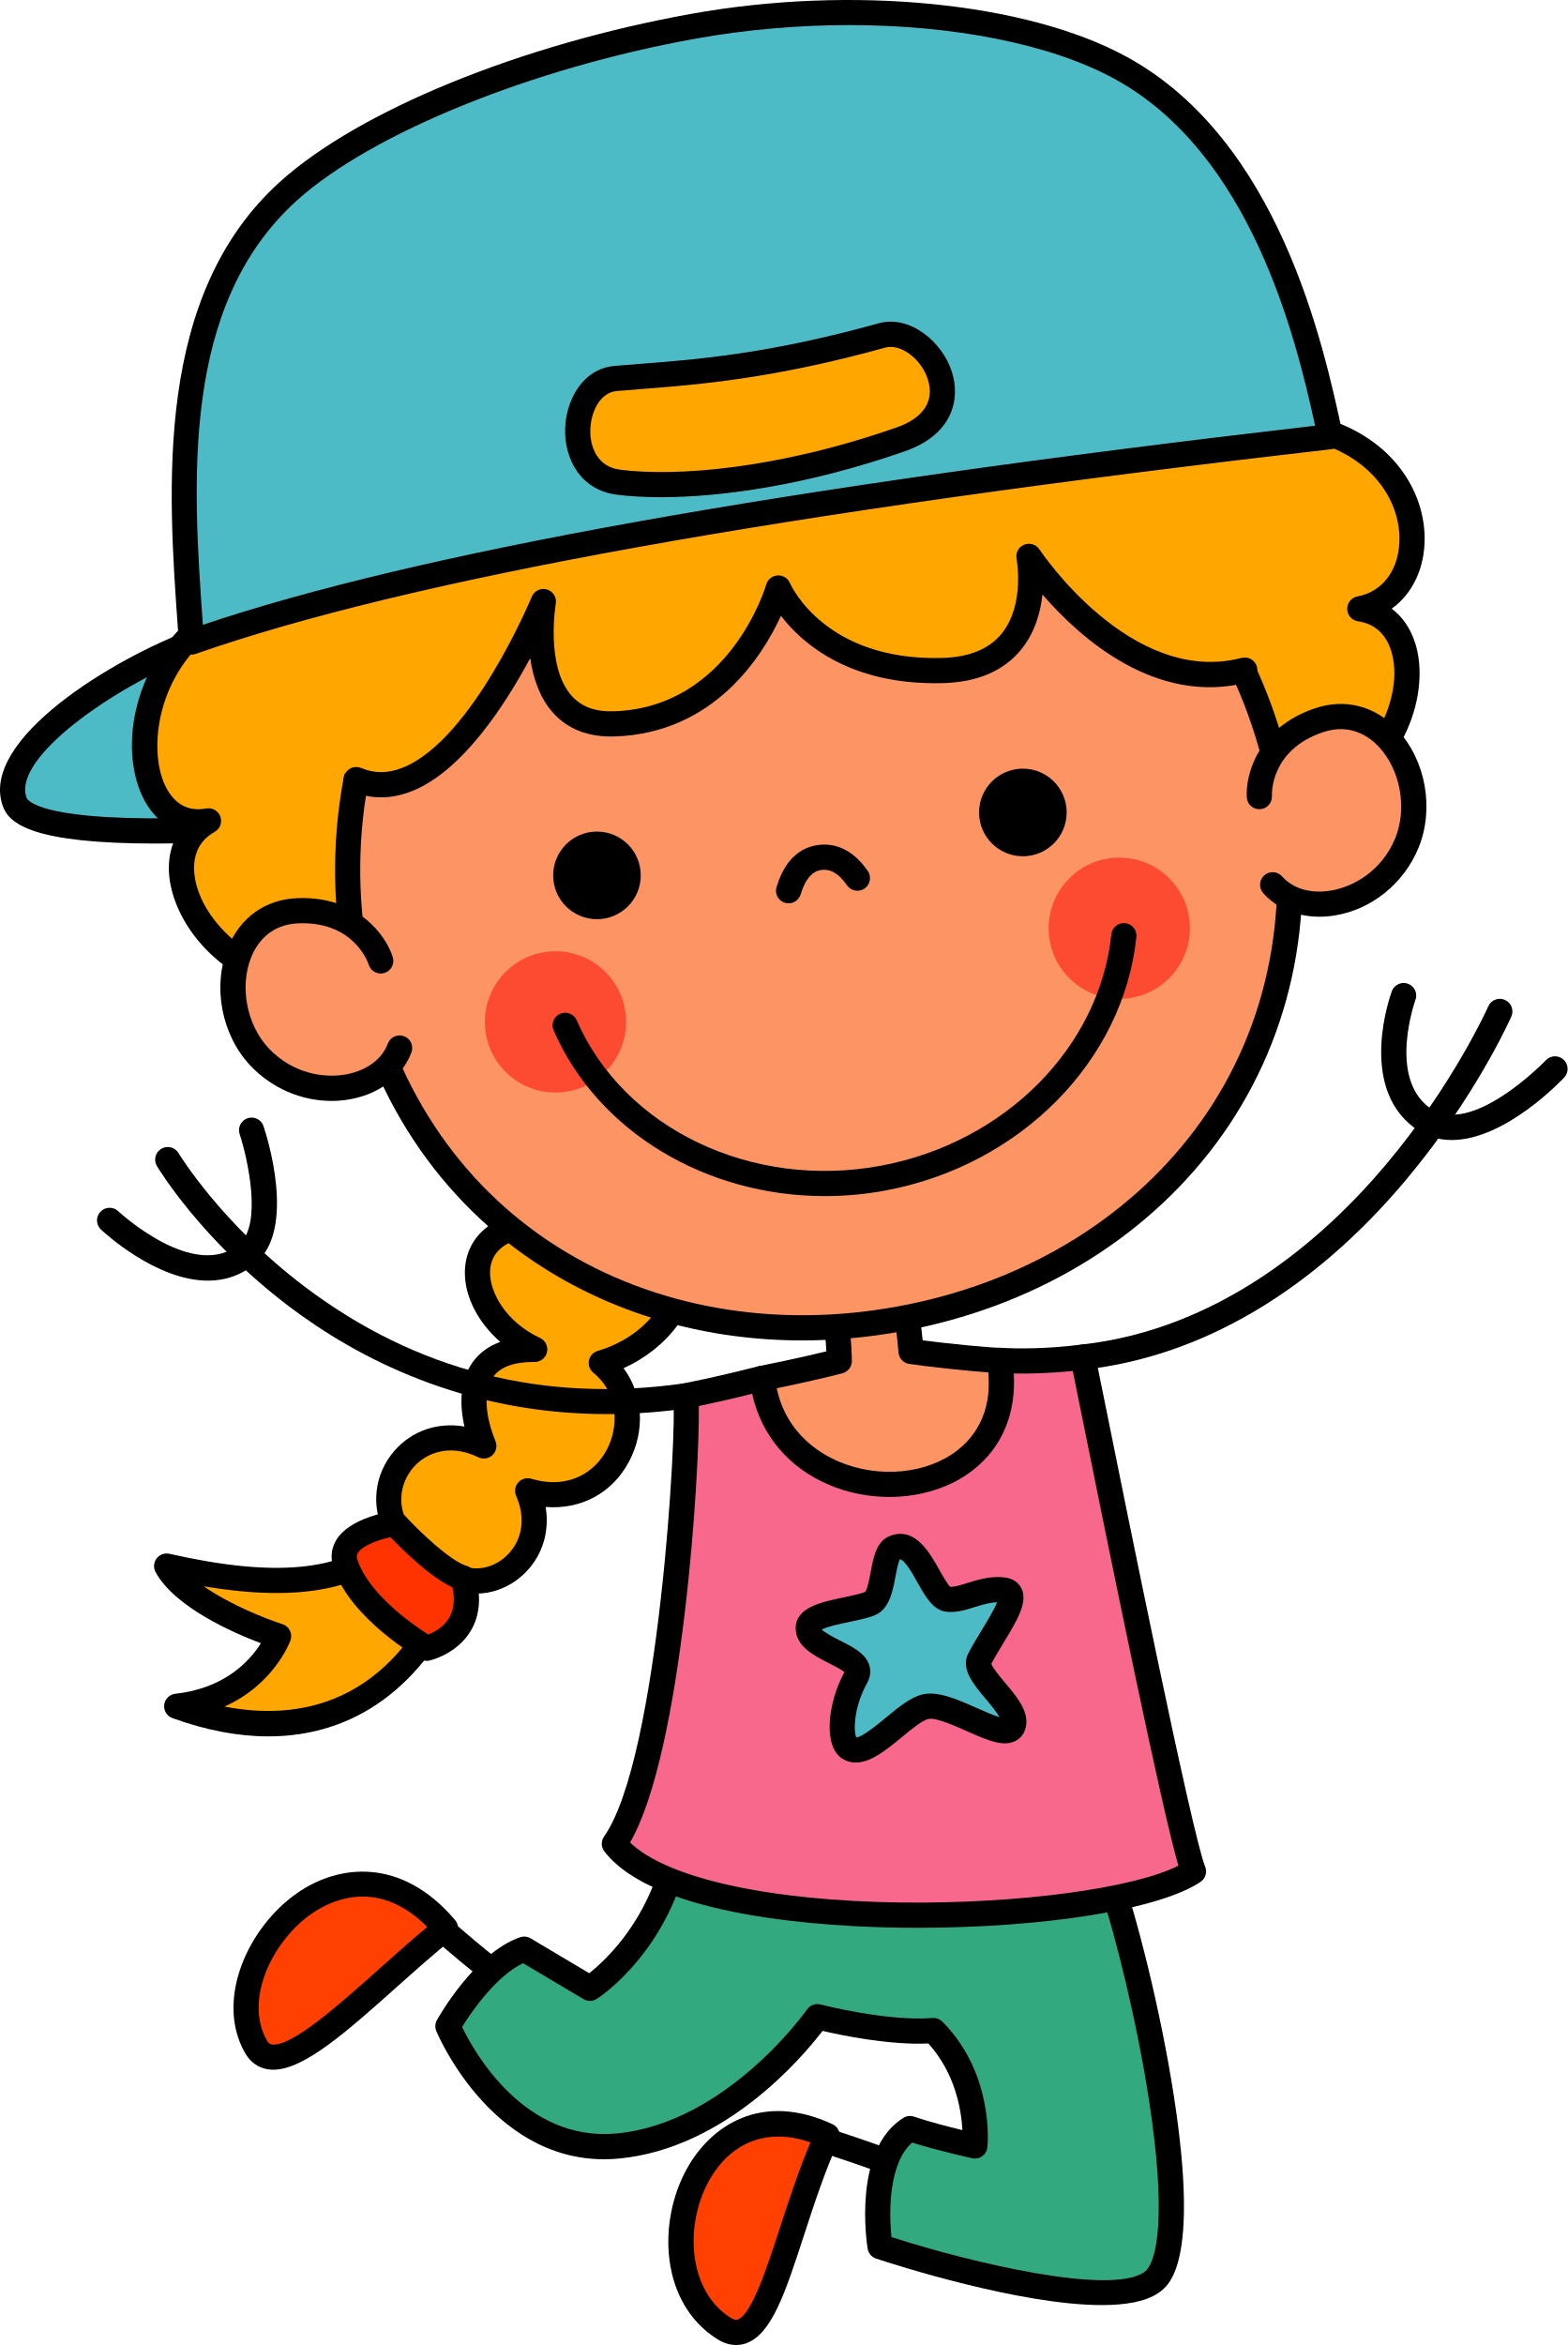
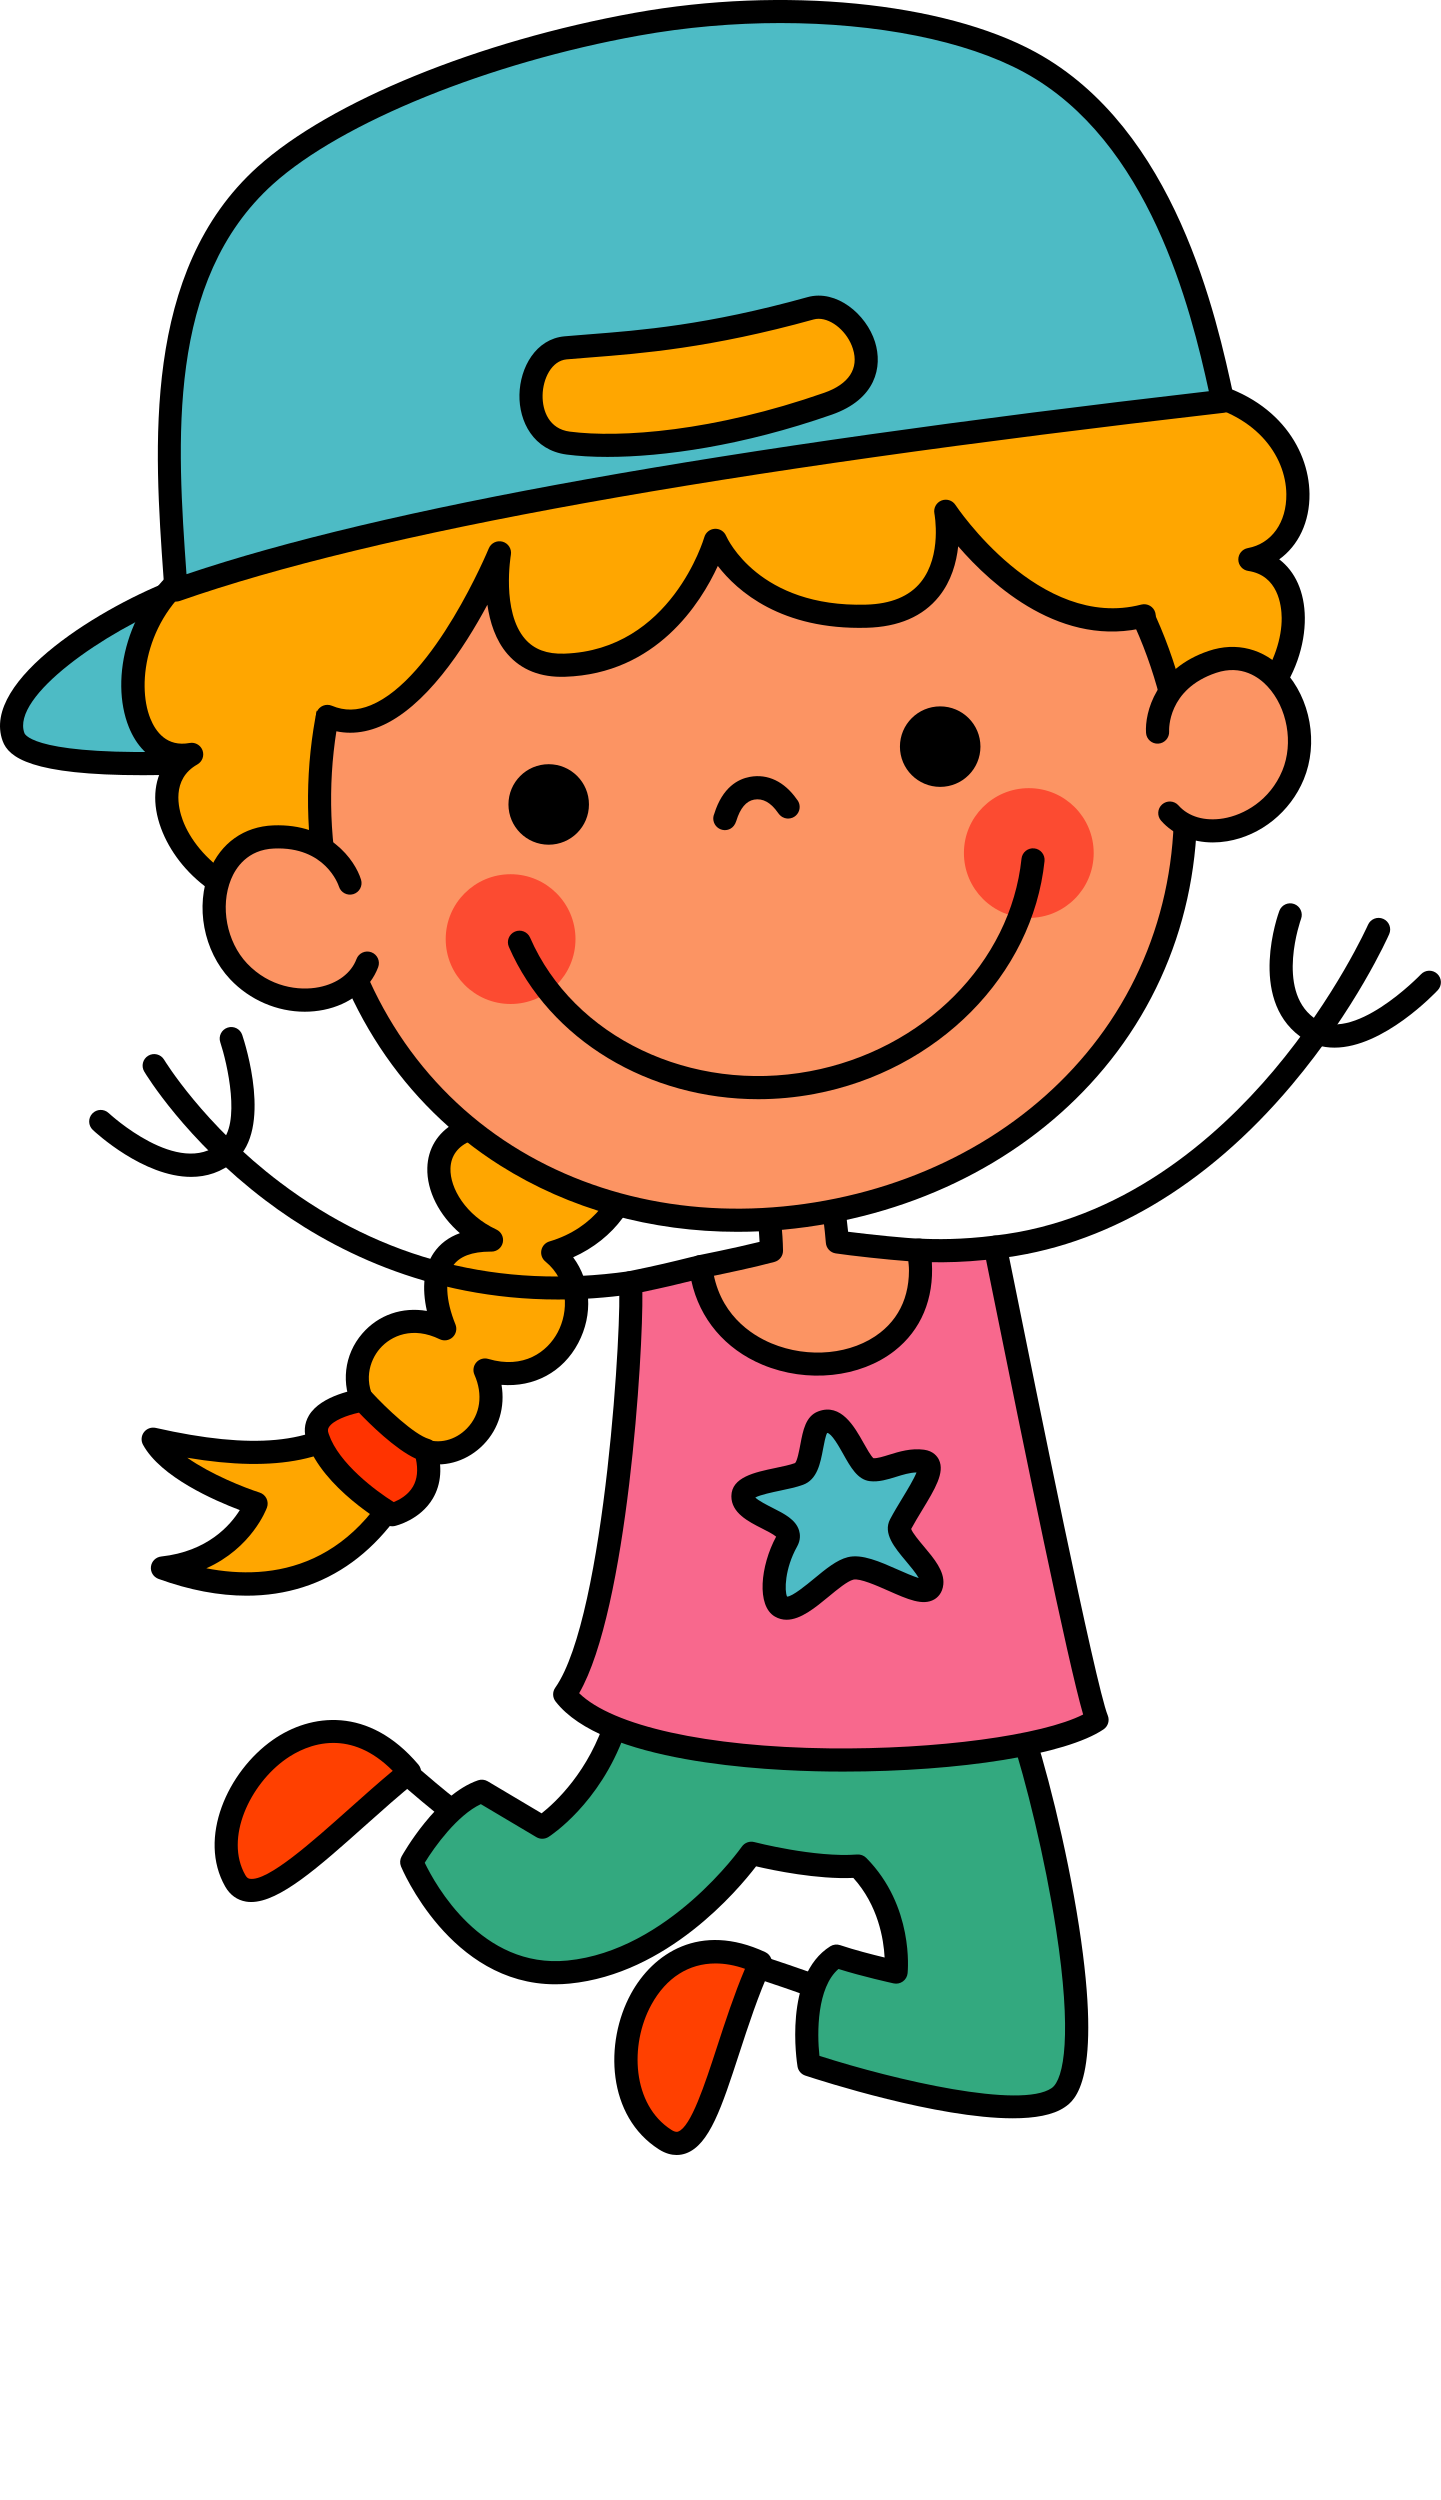
- <svg xmlns="http://www.w3.org/2000/svg" version="1.1" id="Layer_1" x="0px" y="0px" width="435.708" height="651.638" viewBox="0 0 435.708 651.638" enable-background="new 0 0 3200 1400" xml:space="preserve">
+ <svg xmlns="http://www.w3.org/2000/svg" version="1.1" id="Layer_1" x="0px" y="0px" width="435.708" height="755.961" viewBox="0 0 435.708 755.961" enable-background="new 0 0 3200 1400" xml:space="preserve">
  <defs id="defs1121" />
  <g id="g520" transform="translate(-1566.995,-361.2482)">
    <g id="g352">
      <g id="g344">
        <path fill="#ffa600" d="m 1708.24,702.917 c -14.871,5.934 -8.97,25.698 7.376,33.3 -19.223,-0.158 -18.936,15.085 -14.144,26.839 -18.063,-8.799 -33.325,10.11 -23.207,24.887 -13.964,14.465 -35.859,15.08 -64.955,8.493 6.286,11.545 31.121,19.474 31.121,19.474 0,0 -6.254,17.087 -28.318,19.482 31.718,11.507 62.154,3.582 78.004,-35.854 11.908,4.868 26.577,-8.147 19.543,-24.015 24.171,7.155 36.45,-22.47 20.465,-35.524 25.691,-7.564 33.566,-38.792 6.93,-47.332 32.596,-17.058 -39.285,-9.184 -32.815,10.25 z" id="path340" />
        <path d="m 1641.58,843.762 c -8.346,0 -17.273,-1.674 -26.66,-5.08 -1.531,-0.555 -2.477,-2.093 -2.281,-3.709 0.194,-1.616 1.479,-2.885 3.097,-3.061 14.058,-1.526 20.935,-9.482 23.766,-14.035 -7.559,-2.852 -23.925,-9.962 -29.265,-19.768 -0.657,-1.208 -0.547,-2.688 0.282,-3.785 0.83,-1.096 2.226,-1.604 3.564,-1.303 29.27,6.626 47.885,4.892 59.766,-5.686 -3.807,-7.548 -2.849,-16.415 2.701,-22.848 4.914,-5.696 12.121,-8.096 19.533,-6.833 -1.592,-6.982 -0.906,-13.165 2.063,-17.542 1.871,-2.759 4.516,-4.753 7.903,-5.971 -6.224,-5.418 -10.032,-12.736 -9.838,-19.743 0.161,-5.791 3.092,-10.581 8.148,-13.488 -0.154,-4.418 2.283,-11.146 15.854,-16.488 9.387,-3.695 29.191,-7.876 32.429,-0.792 1.531,3.353 -0.901,6.286 -3.97,8.556 7.993,4.577 12.531,11.98 12.426,20.733 -0.142,11.864 -8.456,22.992 -20.79,28.519 5.382,7.256 6.134,17.229 1.529,25.94 -4.659,8.813 -13.394,13.41 -23.188,12.628 1.122,6.678 -0.774,13.242 -5.438,18.044 -4.645,4.782 -11.057,6.857 -17.072,5.715 -11.469,26.223 -30.62,39.997 -54.559,39.997 z m -12.195,-8.286 c 19.853,3.855 46.37,0.364 61.485,-37.244 0.347,-0.864 1.025,-1.555 1.883,-1.918 0.86,-0.361 1.826,-0.369 2.688,-0.016 4.227,1.728 9.229,0.501 12.748,-3.123 4.07,-4.19 4.919,-10.26 2.271,-16.233 -0.554,-1.248 -0.331,-2.703 0.569,-3.729 0.9,-1.026 2.319,-1.433 3.623,-1.047 10.669,3.158 17.841,-2.091 20.996,-8.059 3.263,-6.172 3.484,-15.5 -3.737,-21.398 -1.006,-0.821 -1.474,-2.131 -1.217,-3.403 0.257,-1.272 1.197,-2.299 2.442,-2.665 13.623,-4.011 20.856,-15.011 20.962,-23.804 0.093,-7.796 -5.051,-13.933 -14.112,-16.838 -1.344,-0.431 -2.298,-1.626 -2.419,-3.033 -0.121,-1.406 0.614,-2.747 1.864,-3.401 2.197,-1.15 3.696,-2.077 4.712,-2.789 -6.7,-0.266 -22.427,2.722 -29.751,8.783 -3.852,3.188 -3.11,5.414 -2.832,6.252 0.586,1.759 -0.302,3.67 -2.023,4.356 -4.031,1.608 -6.22,4.522 -6.328,8.427 -0.164,5.883 4.552,14.109 13.883,18.448 1.494,0.694 2.301,2.337 1.938,3.943 -0.36,1.598 -1.779,2.73 -3.414,2.73 -0.112,-0.002 -0.201,-10e-4 -0.299,-10e-4 -5.604,0 -9.431,1.455 -11.379,4.327 -2.518,3.712 -2.228,10.325 0.775,17.691 0.548,1.344 0.21,2.886 -0.85,3.877 -1.059,0.99 -2.619,1.226 -3.925,0.591 -8.107,-3.949 -14.661,-1.114 -18.09,2.859 -3.156,3.657 -5.231,10.279 -0.696,16.903 0.938,1.371 0.784,3.213 -0.369,4.408 -12.086,12.52 -29.958,16.247 -57.158,11.679 7.263,5.111 17.328,9.069 21.872,10.523 0.908,0.291 1.659,0.939 2.078,1.795 0.419,0.856 0.471,1.847 0.144,2.742 -0.226,0.621 -4.647,12.245 -18.334,18.367 z" id="path342" />
      </g>
      <g id="g350">
        <path fill="#ff3300" d="m 1676.793,784.625 c 0,0 -17.153,2.429 -13.662,11.486 4.373,12.815 22.478,23.16 22.478,23.16 0,0 14.852,-3.362 10.078,-19.547 -6.997,-2.05 -18.894,-15.099 -18.894,-15.099 z" id="path346" />
        <path d="m 1685.608,822.771 c -0.604,0 -1.204,-0.156 -1.736,-0.461 -0.785,-0.448 -19.254,-11.129 -24.032,-25.007 -1.064,-2.812 -0.874,-5.577 0.551,-8.003 3.667,-6.242 14.669,-7.965 15.912,-8.142 1.14,-0.156 2.297,0.253 3.076,1.107 4.35,4.767 12.89,12.809 17.292,14.1 1.143,0.335 2.036,1.227 2.373,2.368 1.776,6.025 1.389,11.278 -1.154,15.611 -3.836,6.537 -11.197,8.269 -11.509,8.34 -0.255,0.059 -0.515,0.087 -0.773,0.087 z m -10.068,-34.363 c -3.536,0.764 -7.915,2.393 -9.115,4.44 -0.251,0.429 -0.428,0.968 -0.028,2.004 0.017,0.043 0.032,0.085 0.047,0.129 2.974,8.716 14.146,17.081 19.6,20.472 1.567,-0.617 4.286,-2.016 5.838,-4.699 1.294,-2.238 1.583,-5.064 0.863,-8.416 -6.256,-2.871 -14.031,-10.605 -17.205,-13.93 z" id="path348" />
      </g>
    </g>
    <g id="g430">
      <g id="g364">
        <g id="g356">
          <path d="m 1709.653,916.667 c -0.634,0 -1.273,-0.171 -1.851,-0.531 -6.649,-4.15 -21.324,-17.079 -21.945,-17.628 -1.449,-1.278 -1.588,-3.49 -0.309,-4.939 1.279,-1.451 3.491,-1.588 4.939,-0.309 0.148,0.13 14.86,13.093 21.021,16.938 1.64,1.023 2.139,3.183 1.115,4.822 -0.661,1.064 -1.803,1.647 -2.97,1.647 z" id="path354" />
        </g>
        <g id="g362">
          <path fill="#ff4000" d="m 1690.833,897.088 c -21.028,16.832 -45.847,44.902 -52.689,32.911 -13.129,-23.006 24.127,-66.596 52.689,-32.911 z" id="path358" />
          <path d="m 1642.935,936.389 c -0.521,0 -1.03,-0.04 -1.527,-0.121 -2.681,-0.438 -4.86,-2.005 -6.304,-4.534 -8.362,-14.653 0.704,-34.781 14.419,-44.386 11.417,-7.997 28.965,-10.23 43.98,7.477 0.611,0.721 0.904,1.659 0.813,2.6 -0.091,0.941 -0.559,1.806 -1.296,2.396 -5.109,4.09 -10.529,8.927 -15.77,13.604 -13.747,12.269 -25.729,22.964 -34.315,22.964 z m 24.869,-48.109 c -6.306,0 -11.444,2.825 -14.266,4.801 -10.96,7.676 -18.729,24.013 -12.354,35.184 0.508,0.89 0.964,1.031 1.352,1.095 5.403,0.884 19.057,-11.343 30.055,-21.157 4.342,-3.876 8.805,-7.858 13.161,-11.482 -6.352,-6.387 -12.574,-8.441 -17.948,-8.441 z" id="path360" />
        </g>
      </g>
      <g id="g376">
        <g id="g368">
          <path d="m 1827.243,970.572 c -0.423,0 -0.854,-0.077 -1.272,-0.24 -17.862,-6.975 -31.868,-11.349 -32.008,-11.393 -1.846,-0.574 -2.876,-2.536 -2.302,-4.382 0.574,-1.846 2.534,-2.879 4.382,-2.302 0.141,0.044 14.367,4.485 32.475,11.555 1.8,0.703 2.689,2.733 1.987,4.533 -0.54,1.384 -1.862,2.229 -3.262,2.229 z" id="path366" />
        </g>
        <g id="g374">
          <path fill="#ff4000" d="m 1796.914,954.705 c -12.001,26.264 -16.272,61.5 -28.773,53.539 -25.026,-15.935 -8.168,-70.702 28.773,-53.539 z" id="path370" />
          <path d="m 1771.598,1012.886 c -1.529,0 -3.344,-0.42 -5.337,-1.689 -15.686,-9.988 -16.598,-32.234 -8.448,-47.118 6.627,-12.102 20.769,-21.75 40.576,-12.547 1.745,0.811 2.509,2.878 1.709,4.629 -3.797,8.308 -6.885,17.786 -9.609,26.147 -5.209,15.987 -8.973,27.538 -16.083,30.089 -0.763,0.273 -1.713,0.489 -2.808,0.489 z m 11.752,-57.921 c -8.045,0 -14.909,4.279 -19.397,12.476 -6.664,12.17 -5.815,30.284 6.068,37.852 1.247,0.795 1.79,0.599 2.021,0.515 3.881,-1.392 8.083,-14.288 11.791,-25.667 2.431,-7.46 5.145,-15.79 8.433,-23.557 -3.083,-1.085 -6.075,-1.619 -8.916,-1.619 z" id="path372" />
        </g>
      </g>
      <g id="g386">
        <g id="g384">
          <g id="g382">
            <path fill="#33a97f" d="m 1875.013,881.92 c 8.86,24.774 26.614,103.594 11.955,113.629 -14.658,10.037 -75.364,-9.995 -75.364,-9.995 0,0 -4.102,-25.006 8.313,-32.807 7.337,2.483 18.04,4.825 18.04,4.825 0,0 1.914,-18.51 -11.509,-32.063 -13.489,1.047 -32.262,-3.862 -32.262,-3.862 0,0 -22.7,32.721 -55.298,35.926 -32.616,3.2 -47.396,-33.267 -47.396,-33.267 0,0 9.725,-17.475 21.196,-21.41 8.01,4.765 18.283,10.866 18.283,10.866 0,0 15.789,-10.034 22.65,-32.474 62.84,19.436 121.392,0.632 121.392,0.632 z" id="path378" />
            <path d="m 1873.253,1001.791 c -22.777,10e-4 -57.799,-11.281 -62.746,-12.914 -1.238,-0.408 -2.146,-1.471 -2.357,-2.757 -0.183,-1.114 -4.314,-27.402 9.905,-36.337 0.892,-0.56 1.99,-0.689 2.984,-0.352 4.243,1.437 9.727,2.843 13.45,3.741 -0.288,-5.531 -1.924,-15.728 -9.461,-24.073 -10.925,0.484 -24.129,-2.27 -29.407,-3.5 -5.624,7.35 -26.915,32.557 -56.39,35.456 -1.479,0.145 -2.928,0.215 -4.339,0.215 -31.813,0.002 -46.493,-35.277 -46.645,-35.65 -0.397,-0.981 -0.329,-2.091 0.186,-3.017 0.424,-0.761 10.522,-18.697 23.119,-23.019 0.97,-0.334 2.042,-0.224 2.925,0.303 5.854,3.481 12.915,7.677 16.293,9.684 4.054,-3.201 14.424,-12.689 19.505,-29.307 0.271,-0.89 0.887,-1.634 1.709,-2.069 0.822,-0.435 1.784,-0.525 2.672,-0.251 20.933,6.475 41.468,8.608 59.434,8.608 34.454,0.002 59.475,-7.844 59.853,-7.965 1.795,-0.576 3.729,0.375 4.366,2.153 4.467,12.49 11.229,38.811 14.961,62.986 7.225,46.804 -1.468,52.754 -4.325,54.709 -3.514,2.408 -9.09,3.356 -15.692,3.356 z m -58.474,-18.885 c 23.098,7.406 60.862,16.153 70.211,9.755 3.826,-2.619 6.192,-16.568 1.36,-47.865 -3.377,-21.879 -9.254,-45.47 -13.565,-58.577 -13.131,3.618 -62.747,15.093 -116.915,-0.604 -7.595,21.1 -22.365,30.684 -23.021,31.101 -1.114,0.708 -2.529,0.729 -3.664,0.056 0,0 -9.059,-5.38 -16.796,-9.981 -7.057,3.304 -13.911,12.739 -16.959,17.721 3.163,6.579 17.173,32.118 43.117,29.578 30.56,-3.006 52.547,-34.126 52.766,-34.439 0.839,-1.204 2.344,-1.757 3.759,-1.39 0.183,0.049 18.368,4.749 31.106,3.76 1.019,-0.076 2.033,0.296 2.758,1.026 14.422,14.563 12.588,34.063 12.503,34.887 -0.103,0.991 -0.623,1.892 -1.431,2.476 -0.808,0.584 -1.826,0.798 -2.799,0.583 -0.411,-0.09 -9.438,-2.073 -16.673,-4.36 -6.495,5.598 -6.525,19.229 -5.757,26.273 z" id="path380" />
          </g>
        </g>
      </g>
      <g id="g400">
        <g id="g398">
          <g id="g396">
            <g id="g394">
              <g id="g392">
                <path fill="#fc9463" d="m 1778.888,744.253 c 0,0 13.654,-2.706 21.381,-4.798 -0.121,-8.117 -1.765,-18.486 -1.765,-18.486 l 19.354,-4.091 c 0,0 1.975,14.612 2.354,19.916 5.235,0.803 20.735,2.454 24.647,2.482 0,0 7.306,38.643 -30.281,41.18 -9.892,0.678 -40.144,-9.565 -35.69,-36.203 z" id="path388" />
                <path d="m 1813.622,783.987 c -7.858,0 -22.07,-4.641 -30.693,-14.146 -6.556,-7.227 -9.146,-16.274 -7.493,-26.165 0.24,-1.436 1.344,-2.573 2.771,-2.856 0.121,-0.023 10.815,-2.148 18.469,-4.051 -0.365,-7.219 -1.614,-15.162 -1.629,-15.252 -0.292,-1.841 0.91,-3.587 2.733,-3.973 l 19.354,-4.091 c 0.952,-0.197 1.945,0.003 2.74,0.564 0.796,0.561 1.321,1.427 1.452,2.392 0.069,0.514 1.475,10.938 2.121,17.302 6.658,0.862 18.365,2.043 21.437,2.065 1.673,0.012 3.103,1.206 3.414,2.85 0.147,0.785 3.514,19.366 -6.786,32.685 -5.866,7.586 -14.85,11.838 -26.699,12.638 -0.377,0.025 -0.776,0.038 -1.191,0.038 z m -31.58,-36.8 c -0.58,6.835 1.457,12.865 6.071,17.951 8.121,8.952 21.282,12.181 26.226,11.826 9.752,-0.658 17.022,-3.99 21.611,-9.903 6.321,-8.145 6.235,-19.352 5.798,-24.437 -6.187,-0.437 -17.692,-1.7 -22.066,-2.37 -1.615,-0.248 -2.845,-1.58 -2.961,-3.211 -0.25,-3.495 -1.23,-11.291 -1.837,-15.959 l -12.449,2.631 c 0.509,3.789 1.252,10.183 1.334,15.688 0.023,1.6 -1.041,3.012 -2.585,3.43 -5.838,1.581 -14.821,3.47 -19.142,4.354 z" id="path390" />
              </g>
            </g>
          </g>
        </g>
      </g>
      <g id="g416">
        <g id="g414">
          <g id="g406">
            <path fill="#f8688d" d="m 1778.888,744.253 c -6.777,1.672 -10.735,2.72 -21.288,4.876 1.146,8.572 -3.766,101.651 -19.846,124.473 21.158,27.344 138.343,22.96 160.969,7.687 -4.576,-11.109 -30.257,-140.865 -30.775,-142.921 -9.129,1.152 -17.156,1.231 -23.088,0.909 6.936,44.16 -61.353,45.896 -65.972,4.976 z" id="path402" />
            <path d="m 1822,896.952 c -1.447,0 -2.896,-0.009 -4.354,-0.026 -20.11,-0.238 -68.422,-2.78 -82.66,-21.183 -0.94,-1.215 -0.979,-2.901 -0.094,-4.157 15.291,-21.701 20.342,-113.732 19.238,-121.993 -0.244,-1.824 0.966,-3.524 2.769,-3.893 9.161,-1.872 13.379,-2.919 18.718,-4.243 l 2.433,-0.603 c 0.977,-0.241 2.011,-0.05 2.838,0.526 0.826,0.575 1.365,1.479 1.478,2.479 1.66,14.705 11.909,21.091 17.871,23.588 11.226,4.705 24.469,3.398 32.947,-3.248 7.018,-5.502 9.859,-13.933 8.218,-24.381 -0.163,-1.044 0.152,-2.105 0.861,-2.89 0.708,-0.783 1.738,-1.19 2.787,-1.148 4.921,0.27 12.809,0.332 22.459,-0.887 1.764,-0.223 3.398,0.901 3.832,2.616 0.101,0.399 0.536,2.547 2.354,11.561 6.087,30.18 24.612,122.021 28.264,130.884 0.633,1.536 0.099,3.305 -1.278,4.234 -11.301,7.629 -43.265,12.763 -78.681,12.764 z m -79.877,-23.709 c 10.166,9.907 38.61,16.244 75.606,16.684 32.49,0.377 64.374,-3.942 76.79,-10.237 -4.691,-16.11 -17.859,-80.517 -27.687,-129.233 -0.663,-3.291 -1.251,-6.203 -1.666,-8.247 -6.45,0.663 -12.043,0.788 -16.393,0.711 0.665,11.1 -3.259,20.506 -11.271,26.789 -10.412,8.162 -26.476,9.85 -39.972,4.196 -11.299,-4.733 -18.96,-13.847 -21.476,-25.345 -4.278,1.06 -8.124,1.99 -14.82,3.391 0.275,18.464 -4.533,96.009 -19.111,121.291 z" id="path404" />
          </g>
          <g id="g412">
            <path fill="#4dbbc5" d="m 1830.42,805.647 c -4.609,-0.547 -7.785,-17.008 -14.786,-14.332 -4.044,1.532 -2.294,13.905 -7.029,15.631 -5.646,2.066 -16.917,2.492 -16.955,6.729 -0.029,6.103 16.534,7.76 13.319,13.527 -4.693,8.395 -4.86,18.128 -1.91,19.84 5.334,3.117 14.862,-9.964 21.129,-11.529 6.98,-1.75 23.84,11.813 24.573,4.492 0.531,-5.27 -11.745,-13.493 -9.511,-17.736 4.318,-8.198 12.549,-18.404 6.685,-19.181 -5.869,-0.782 -11.232,3.081 -15.515,2.559 z" id="path408" />
            <path d="m 1804.84,851.034 c -1.202,10e-4 -2.39,-0.293 -3.548,-0.97 -5.576,-3.236 -4.385,-15.306 0.396,-24.158 -0.85,-0.743 -2.962,-1.813 -4.299,-2.488 -4.127,-2.09 -9.265,-4.689 -9.24,-9.759 0.052,-5.739 7.081,-7.211 13.282,-8.51 2.181,-0.456 4.437,-0.929 5.97,-1.49 0.656,-0.551 1.281,-3.88 1.617,-5.668 0.785,-4.188 1.598,-8.517 5.375,-9.948 6.909,-2.646 10.992,4.654 13.697,9.479 0.904,1.615 2.246,4.009 3.021,4.672 1.226,0.051 2.942,-0.494 4.769,-1.062 2.926,-0.908 6.567,-2.04 10.517,-1.514 2.842,0.377 4.055,2.076 4.524,3.057 1.831,3.822 -1.224,8.856 -5.091,15.23 -1.15,1.897 -2.338,3.854 -3.31,5.666 0.356,1.159 2.521,3.734 3.845,5.31 3.088,3.674 6.28,7.473 5.877,11.476 -0.271,2.715 -1.832,4.005 -2.738,4.532 -3.445,2.003 -8.057,-0.041 -13.896,-2.63 -3.442,-1.526 -8.648,-3.827 -10.57,-3.351 -1.799,0.449 -4.799,2.927 -7.445,5.112 -4.035,3.334 -8.491,7.014 -12.753,7.014 z m 0.272,-6.776 z m -0.125,-0.222 c 0,0 0.011,0 0.017,0 1.578,0 5.974,-3.629 8.132,-5.412 3.533,-2.917 6.87,-5.673 10.204,-6.505 4.255,-1.07 9.773,1.377 15.107,3.741 1.934,0.857 4.585,2.033 6.361,2.561 -0.853,-1.527 -2.685,-3.707 -3.801,-5.035 -3.496,-4.159 -7.111,-8.461 -4.854,-12.747 1.101,-2.09 2.419,-4.262 3.693,-6.363 1.455,-2.398 3.499,-5.767 4.292,-7.782 -2.047,0.04 -4.142,0.691 -6.181,1.325 -2.582,0.802 -5.248,1.633 -7.954,1.306 -3.684,-0.44 -5.79,-4.2 -8.021,-8.18 -1.265,-2.258 -3.558,-6.35 -4.876,-6.396 -0.481,0.851 -0.932,3.251 -1.209,4.732 -0.824,4.394 -1.759,9.373 -6.096,10.953 -2.005,0.734 -4.512,1.259 -6.937,1.767 -2.171,0.454 -5.982,1.253 -7.473,2.066 0.878,0.938 3.706,2.37 5.157,3.104 3.634,1.839 7.065,3.576 8.073,6.87 0.342,1.117 0.516,2.867 -0.598,4.865 -3.768,6.745 -3.835,13.399 -3.036,15.13 z m 11.898,-49.452 z" id="path410" />
          </g>
        </g>
      </g>
      <g id="g422">
        <path d="m 1867.943,741.867 c -1.761,0 -3.276,-1.324 -3.475,-3.114 -0.213,-1.921 1.171,-3.651 3.093,-3.864 38.711,-4.296 67.334,-29.496 84.529,-49.88 18.819,-22.308 28.478,-43.907 28.573,-44.123 0.78,-1.768 2.846,-2.567 4.615,-1.786 1.768,0.781 2.568,2.846 1.788,4.614 -0.402,0.912 -10.082,22.595 -29.498,45.657 -25.865,30.72 -56.723,48.866 -89.236,52.474 -0.13,0.015 -0.26,0.022 -0.389,0.022 z" id="path418" />
        <path d="m 1970.517,678.039 c -3.626,0 -7.199,-0.993 -10.489,-3.452 -15.627,-11.683 -6.574,-36.837 -6.181,-37.903 0.669,-1.814 2.687,-2.741 4.495,-2.072 1.812,0.669 2.739,2.679 2.073,4.491 v 0 c -0.078,0.212 -7.639,21.323 3.804,29.877 11.522,8.613 32.225,-12.88 32.431,-13.1 1.323,-1.409 3.537,-1.481 4.946,-0.161 1.41,1.321 1.484,3.533 0.165,4.944 -0.815,0.871 -16.462,17.375 -31.244,17.376 z" id="path420" />
      </g>
      <g id="g428">
        <path d="m 1735.713,754.203 c -39.736,0 -69.479,-15.604 -88.433,-29.964 -24.188,-18.326 -36.171,-38.127 -36.669,-38.961 -0.991,-1.659 -0.449,-3.808 1.21,-4.799 1.657,-0.991 3.806,-0.452 4.798,1.207 v 0 c 0.117,0.194 11.919,19.637 35.105,37.139 30.933,23.35 66.392,32.379 105.383,26.84 1.909,-0.283 3.686,1.059 3.957,2.973 0.272,1.914 -1.059,3.686 -2.973,3.957 -7.778,1.104 -15.239,1.608 -22.378,1.608 z" id="path424" />
        <path d="m 1624.795,717.121 c -14.447,0.002 -28.94,-13.454 -29.737,-14.204 -1.407,-1.325 -1.473,-3.541 -0.147,-4.948 1.328,-1.407 3.541,-1.472 4.948,-0.147 0.209,0.197 21.292,19.738 33.702,9.066 6.47,-5.565 2.086,-24.337 0.041,-30.475 -0.611,-1.833 0.378,-3.815 2.211,-4.427 1.835,-0.614 3.814,0.376 4.428,2.208 0.962,2.876 9.075,28.375 -2.115,38 -4.144,3.565 -8.736,4.926 -13.331,4.927 z" id="path426" />
      </g>
    </g>
    <g id="g518">
      <g id="g436">
        <path fill="#4dbbc5" d="m 1621.57,539.415 c -22.161,8.188 -55.993,29.644 -50.484,44.704 5.509,15.065 99.898,4.322 99.898,4.322 z" id="path432" />
        <path d="m 1610.227,595.657 c -33.932,0 -40.628,-5.417 -42.427,-10.336 -6.779,-18.532 30.886,-41.181 52.558,-49.188 1.278,-0.471 2.713,-0.159 3.678,0.798 l 49.415,49.025 c 0.956,0.948 1.283,2.361 0.842,3.632 -0.441,1.272 -1.573,2.178 -2.911,2.33 -0.237,0.027 -24.017,2.711 -48.164,3.509 -4.723,0.156 -9.042,0.23 -12.991,0.23 z m 10.482,-52.166 c -22.131,8.728 -50.383,28.363 -46.335,39.425 0.263,0.72 3.853,6.988 48.576,5.516 15.813,-0.521 31.478,-1.863 40.32,-2.716 z" id="path434" />
      </g>
      <g id="g508">
        <g id="g506">
          <g id="g442">
            <path fill="#ffa600" d="m 1626.765,532.413 c 12.054,-67.88 133.536,-86.518 133.536,-86.518 0,0 134.583,-40.268 166.821,33.335 39.039,6.157 39.835,47.14 17.817,51.195 22.989,3.422 15.427,49.158 -20.08,55.166 0,0 -84.035,11.948 -132.063,16.923 -46.644,12.464 -129.426,31.237 -129.426,31.237 -35.315,7.033 -58.68,-33.003 -38.42,-44.393 -22.012,4.056 -25.908,-38.662 1.815,-56.945 z" id="path438" />
            <path d="m 1655.063,638.076 c -19.328,10e-4 -34.276,-12.603 -39.368,-26.366 -2.733,-7.388 -2.247,-14.274 1.098,-19.446 -4.726,-1.614 -8.542,-5.451 -10.833,-11.142 -5.862,-14.567 -0.712,-37.827 17.637,-50.784 5.731,-28.359 30.975,-52.496 73.123,-69.875 30.77,-12.688 59.675,-17.493 62.812,-17.99 3.3,-0.97 35.514,-10.171 72.012,-11.011 49.885,-1.144 83.723,14.278 98.002,44.637 22.816,4.34 33.237,20.27 33.42,34.461 0.109,8.497 -3.365,15.675 -9.152,19.83 4.839,3.662 7.666,9.857 7.743,17.623 0.167,16.899 -12.432,37.022 -36.111,41.029 -0.931,0.133 -84.419,11.982 -132.011,16.924 -46.225,12.34 -128.461,31.011 -129.287,31.198 -3.117,0.621 -6.154,0.912 -9.085,0.912 z m -30.11,-52.219 c 1.45,0 2.78,0.904 3.289,2.31 0.582,1.609 -0.084,3.403 -1.576,4.242 -7.956,4.474 -5.732,13.29 -4.406,16.873 4.163,11.25 19.459,25.213 40.428,21.038 0.736,-0.168 83.161,-18.881 129.206,-31.186 0.178,-0.047 0.359,-0.081 0.543,-0.1 47.412,-4.911 131.091,-16.787 131.93,-16.907 20.992,-3.553 30.308,-22.049 30.188,-34.043 -0.038,-3.82 -1.101,-12.851 -10.13,-14.195 -1.692,-0.252 -2.954,-1.691 -2.983,-3.402 -0.03,-1.711 1.183,-3.192 2.865,-3.502 7.192,-1.325 11.769,-7.736 11.657,-16.333 -0.149,-11.635 -9.294,-24.793 -29.387,-27.962 -1.18,-0.186 -2.183,-0.959 -2.661,-2.053 -12.732,-29.07 -43.686,-43.268 -92.082,-42.177 -36.787,0.825 -70.197,10.691 -70.53,10.791 -0.154,0.046 -0.313,0.082 -0.472,0.106 -1.19,0.183 -119.146,19.047 -130.621,83.67 -0.168,0.946 -0.718,1.781 -1.52,2.31 -17.332,11.431 -20.567,32.418 -16.238,43.174 1.64,4.075 5.032,8.661 11.864,7.407 0.213,-0.042 0.426,-0.061 0.636,-0.061 z m 1.812,-53.444 h 0.01 z" id="path440" />
          </g>
          <g id="g448">
            <path fill="#fc9463" d="m 1923.259,581.133 c 13.576,73.788 -34.968,133.512 -106.027,146.583 -71.056,13.075 -137.682,-25.449 -151.262,-99.252 -13.578,-73.79 33.494,-141.547 104.553,-154.625 71.056,-13.075 139.165,33.503 152.736,107.294 z" id="path444" />
            <path d="m 1789.988,733.733 c -26.043,0.001 -50.856,-6.855 -71.812,-20.106 -29.261,-18.502 -49.023,-48.522 -55.649,-84.53 -6.705,-36.438 0.784,-72.906 21.088,-102.685 20.181,-29.597 50.819,-49.491 86.273,-56.016 35.452,-6.525 71.166,1.162 100.561,21.643 29.571,20.604 49.549,52.023 56.252,88.46 v 0 c 6.624,36.002 -1.159,71.088 -21.917,98.792 -20.104,26.834 -50.974,45.253 -86.92,51.866 -9.365,1.725 -18.699,2.576 -27.876,2.576 z m 4.545,-258.598 c -7.755,0 -15.57,0.709 -23.377,2.146 -70.21,12.92 -114.9,79.05 -101.744,150.549 6.268,34.065 24.915,62.434 52.506,79.88 26.847,16.976 60.472,22.857 94.68,16.563 34.21,-6.292 63.539,-23.757 82.585,-49.178 19.572,-26.124 26.9,-59.269 20.634,-93.329 0,0 0,0 0,0 -6.365,-34.613 -25.319,-64.439 -53.369,-83.983 -21.379,-14.895 -46.294,-22.648 -71.915,-22.648 z" id="path446" />
          </g>
          <g id="g464">
            <g id="g462">
              <g id="g454">
                <g id="g452">
                  <circle fill="#fc4b31" cx="1721.392" cy="645.219" r="19.622" id="circle450" />
                </g>
              </g>
              <g id="g460">
                <g id="g458">
                  <circle fill="#fc4b31" cx="1878.089" cy="619.193" r="19.622" id="circle456" />
                </g>
              </g>
            </g>
          </g>
          <path d="m 1786.164,612.266 c -0.066,0 -0.124,-0.002 -0.174,-0.005 -1.605,-0.088 -2.951,-1.271 -3.253,-2.85 -0.139,-0.728 -0.041,-1.446 0.239,-2.075 2.495,-8.064 7.238,-10.53 10.781,-11.178 5.403,-0.988 10.432,1.431 14.191,6.807 0.4,0.459 0.685,1.03 0.801,1.673 0.292,1.621 -0.586,3.238 -2.107,3.868 -0.437,0.182 -2.703,0.958 -4.39,-1.472 -2.169,-3.128 -4.605,-4.469 -7.235,-3.99 -2.391,0.437 -4.195,2.591 -5.366,6.402 -0.781,2.541 -2.691,2.82 -3.487,2.82 z" id="path466" />
          <path d="m 1796.256,693.628 c -32.907,0 -63.063,-17.776 -75.388,-46.063 -0.771,-1.772 0.039,-3.834 1.811,-4.606 1.771,-0.773 3.834,0.038 4.607,1.811 13.127,30.129 48.714,47.12 84.614,40.404 34.38,-6.435 60.691,-32.866 63.984,-64.275 0.201,-1.923 1.924,-3.319 3.846,-3.116 1.922,0.202 3.317,1.923 3.115,3.846 -3.612,34.466 -32.257,63.426 -69.658,70.427 -5.67,1.059 -11.344,1.572 -16.931,1.572 z" id="path468" />
          <g id="g488">
            <g id="g486">
              <g id="g476">
                <g id="g474">
                  <path fill="#fc9463" d="m 1917.028,582.63 c 0,0 -1.027,-15.306 16.576,-21.242 18.57,-6.249 31.442,17.128 24.388,34.2 -7.059,17.047 -28.199,21.794 -37.268,11.521 z" id="path470" />
                  <path d="m 1933.75,615.989 c -6.253,0 -11.907,-2.324 -15.649,-6.563 -1.279,-1.449 -1.142,-3.661 0.308,-4.94 1.449,-1.279 3.662,-1.142 4.94,0.308 3.027,3.431 7.98,4.865 13.589,3.927 6.143,-1.024 14.05,-5.364 17.821,-14.471 3.427,-8.293 1.521,-19.014 -4.532,-25.49 -2.461,-2.633 -7.751,-6.661 -15.507,-4.053 -14.701,4.958 -14.226,17.195 -14.198,17.714 0.103,1.921 -1.364,3.576 -3.284,3.691 -1.924,0.122 -3.572,-1.327 -3.701,-3.247 -0.418,-6.224 3.005,-19.416 18.949,-24.792 8.381,-2.82 16.71,-0.667 22.854,5.907 7.963,8.517 10.384,22.065 5.887,32.946 -4.072,9.833 -12.938,16.998 -23.138,18.699 -1.467,0.244 -2.918,0.364 -4.339,0.364 z" id="path472" />
                </g>
              </g>
              <g id="g484">
                <g id="g482">
                  <path fill="#fc9463" d="m 1672.821,628.275 c 0,0 -4.487,-14.668 -23.054,-13.947 -19.58,0.771 -23.281,27.2 -10.625,40.641 12.667,13.417 34.111,10.33 38.926,-2.493 z" id="path478" />
                  <path d="m 1659.139,667.178 c -8.333,0 -16.603,-3.516 -22.541,-9.806 -8.074,-8.575 -10.63,-22.099 -6.218,-32.892 3.403,-8.326 10.42,-13.301 19.25,-13.649 16.84,-0.653 24.713,10.455 26.538,16.42 0.565,1.849 -0.475,3.805 -2.323,4.371 -1.844,0.564 -3.792,-0.468 -4.364,-2.304 -0.18,-0.552 -4.114,-12.117 -19.577,-11.492 -8.172,0.322 -11.68,5.967 -13.044,9.303 -3.354,8.207 -1.322,18.906 4.831,25.441 6.767,7.167 15.703,8.405 21.808,7.177 5.57,-1.122 9.687,-4.22 11.294,-8.501 0.68,-1.809 2.694,-2.726 4.507,-2.046 1.81,0.68 2.726,2.697 2.046,4.507 -2.438,6.494 -8.593,11.317 -16.465,12.902 -1.9,0.382 -3.823,0.569 -5.742,0.569 z" id="path480" />
                </g>
              </g>
            </g>
          </g>
          <path fill="#ffa600" d="m 1894.048,483.742 c 40.255,29.459 35.26,59.459 18.922,63.712 -33.604,8.746 -59.991,-31.603 -59.991,-31.603 0,0 6.014,30.952 -24.059,31.73 -35.363,0.917 -45.588,-22.936 -45.588,-22.936 0,0 -10.361,36.588 -45.578,37.751 -25.885,0.854 -19.727,-33.981 -19.727,-33.981 0,0 -24.964,60.9 -52.021,49.467 -42.206,-17.832 14.085,-126.085 106.11,-137.771 56.186,-7.135 121.932,43.631 121.932,43.631 z" id="path490" />
          <path d="m 1672.909,582.816 c -2.807,0 -5.567,-0.57 -8.266,-1.709 -1.78,-0.752 -2.614,-2.806 -1.861,-4.586 0.752,-1.78 2.803,-2.615 4.586,-1.862 3.772,1.594 7.62,1.541 11.761,-0.166 19.277,-7.942 35.499,-47.011 35.66,-47.405 0.679,-1.655 2.497,-2.53 4.213,-2.033 1.717,0.498 2.783,2.21 2.472,3.971 -0.029,0.167 -2.897,17.172 4.293,25.445 2.74,3.154 6.627,4.603 11.872,4.429 32.288,-1.066 42.229,-34.865 42.326,-35.207 0.403,-1.426 1.662,-2.443 3.142,-2.539 1.485,-0.097 2.858,0.751 3.442,2.114 0.383,0.871 9.941,21.683 42.28,20.815 7.55,-0.195 13.144,-2.493 16.625,-6.83 6.461,-8.047 4.113,-20.608 4.089,-20.734 -0.319,-1.643 0.569,-3.281 2.119,-3.911 1.55,-0.63 3.329,-0.074 4.246,1.328 0.248,0.38 25.436,38.136 56.18,30.131 1.88,-0.483 3.783,0.636 4.269,2.506 0.487,1.871 -0.635,3.782 -2.505,4.269 -25.636,6.67 -46.823,-12.48 -57.114,-24.396 -0.524,4.859 -2.053,10.492 -5.825,15.19 -4.83,6.016 -12.198,9.194 -21.901,9.445 -25.773,0.666 -39.065,-11.048 -44.961,-18.7 -5.168,11.244 -18.585,32.603 -46.181,33.514 -7.383,0.247 -13.247,-2.061 -17.4,-6.849 -3.634,-4.19 -5.357,-9.705 -6.097,-14.934 -7.009,13.081 -18.768,31.161 -32.571,36.851 -2.999,1.235 -5.971,1.853 -8.893,1.853 z" id="path492" />
          <g id="g498">
            <g id="g496">
              <circle cx="1732.915" cy="604.502" r="12.172" id="circle494" />
            </g>
          </g>
          <g id="g504">
            <g id="g502">
              <circle cx="1851.293" cy="587.017" r="12.173" id="circle500" />
            </g>
          </g>
        </g>
      </g>
      <g id="g516">
        <g id="g514">
          <path fill="#4dbbc5" d="m 1620.216,539.66 c 81.056,-28.416 233.449,-47.535 316.549,-57.077 -5.263,-24.35 -17.015,-79.952 -58.344,-102.507 -26.455,-14.44 -74.222,-19.558 -118.839,-11.511 -45.296,8.167 -90.457,26.044 -112.325,45.709 -34.986,31.473 -29.852,85.392 -27.041,125.386 z m 117.839,-73.233 c 16.575,-1.47 38.245,-2.003 74.045,-11.954 12.41,-3.454 27.891,20.94 5.286,28.849 -33.458,11.697 -62.451,13.995 -78.548,11.913 -16.1,-2.078 -13.686,-27.669 -0.783,-28.808 z" id="path510" />
          <path d="m 1620.216,543.16 c -0.675,0 -1.345,-0.195 -1.923,-0.576 -0.912,-0.6 -1.492,-1.59 -1.568,-2.679 l -0.287,-4.043 c -2.79,-39.089 -6.612,-92.623 28.479,-124.188 21.961,-19.748 66.726,-38.02 114.045,-46.552 44.674,-8.058 93.354,-3.282 121.137,11.883 42.441,23.162 54.729,80.032 59.975,104.316 l 0.113,0.523 c 0.209,0.966 0,1.975 -0.576,2.778 -0.575,0.803 -1.464,1.326 -2.445,1.438 -153.577,17.635 -256.873,36.248 -315.79,56.902 -0.379,0.133 -0.771,0.198 -1.16,0.198 z m 182.789,-174.94 c -14.094,0 -28.642,1.237 -42.802,3.791 -45.42,8.189 -89.869,26.22 -110.606,44.868 -32.41,29.155 -29.043,78.333 -26.212,117.993 59.557,-20.063 160.805,-38.18 309.141,-55.322 -5.43,-24.833 -17.891,-75.722 -55.781,-96.4 -17.809,-9.722 -44.818,-14.93 -73.74,-14.93 z m -52.332,131.193 c -4.67,0 -8.792,-0.255 -12.284,-0.707 -10.119,-1.306 -14.484,-10.037 -14.322,-18.11 0.165,-8.188 4.917,-16.882 13.68,-17.655 2.3,-0.204 4.697,-0.39 7.217,-0.585 15.892,-1.233 35.669,-2.768 66.199,-11.254 8.759,-2.441 17.795,5.173 20.418,13.532 2.382,7.593 0.208,17.358 -13.038,21.993 -27.059,9.457 -51.021,12.786 -67.87,12.786 z m 63.869,-41.767 c -0.516,0 -1.019,0.064 -1.504,0.2 -31.187,8.668 -52.194,10.299 -67.534,11.489 -2.492,0.193 -4.865,0.377 -7.141,0.579 -10e-4,0 -10e-4,0 0,0 -4.605,0.407 -7.196,5.88 -7.296,10.824 -0.097,4.805 2.012,10.225 8.221,11.026 15.297,1.981 43.542,-0.068 76.944,-11.746 7.461,-2.61 10.54,-7.33 8.67,-13.29 -1.602,-5.109 -6.319,-9.082 -10.358,-9.082 z m -76.488,8.781 h 0.01 z" id="path512" />
        </g>
      </g>
    </g>
  </g>
</svg>
